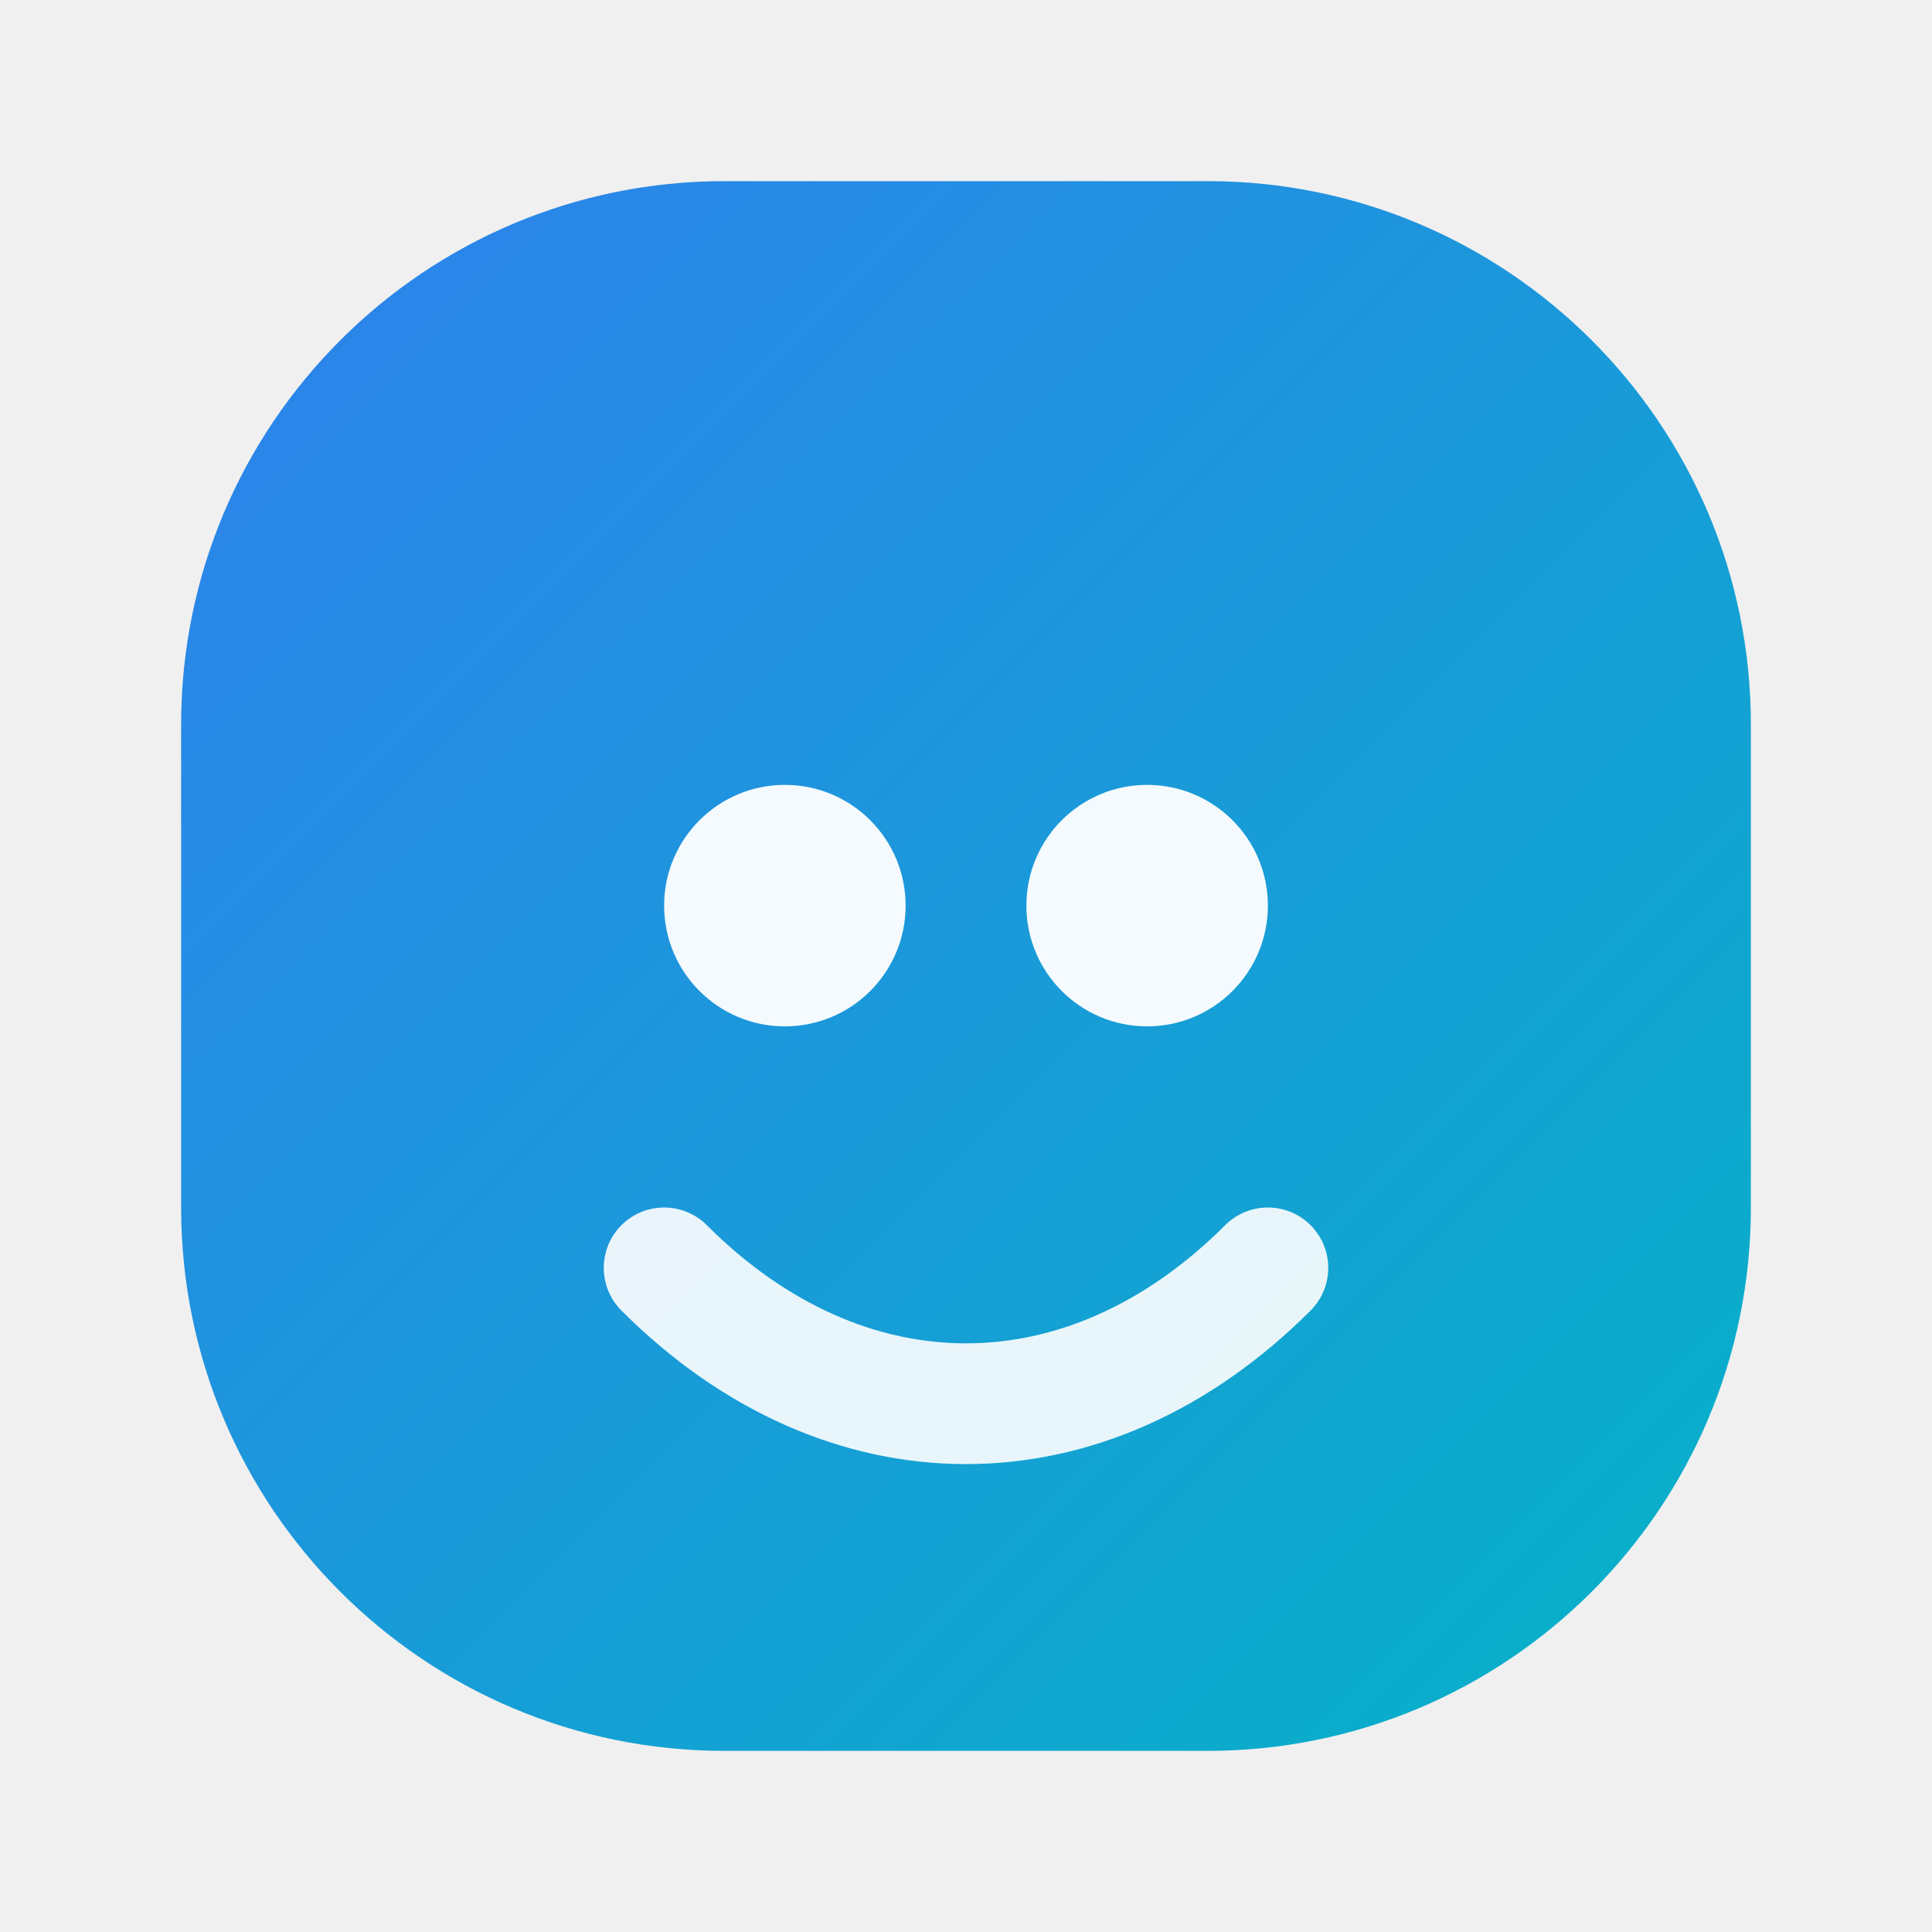
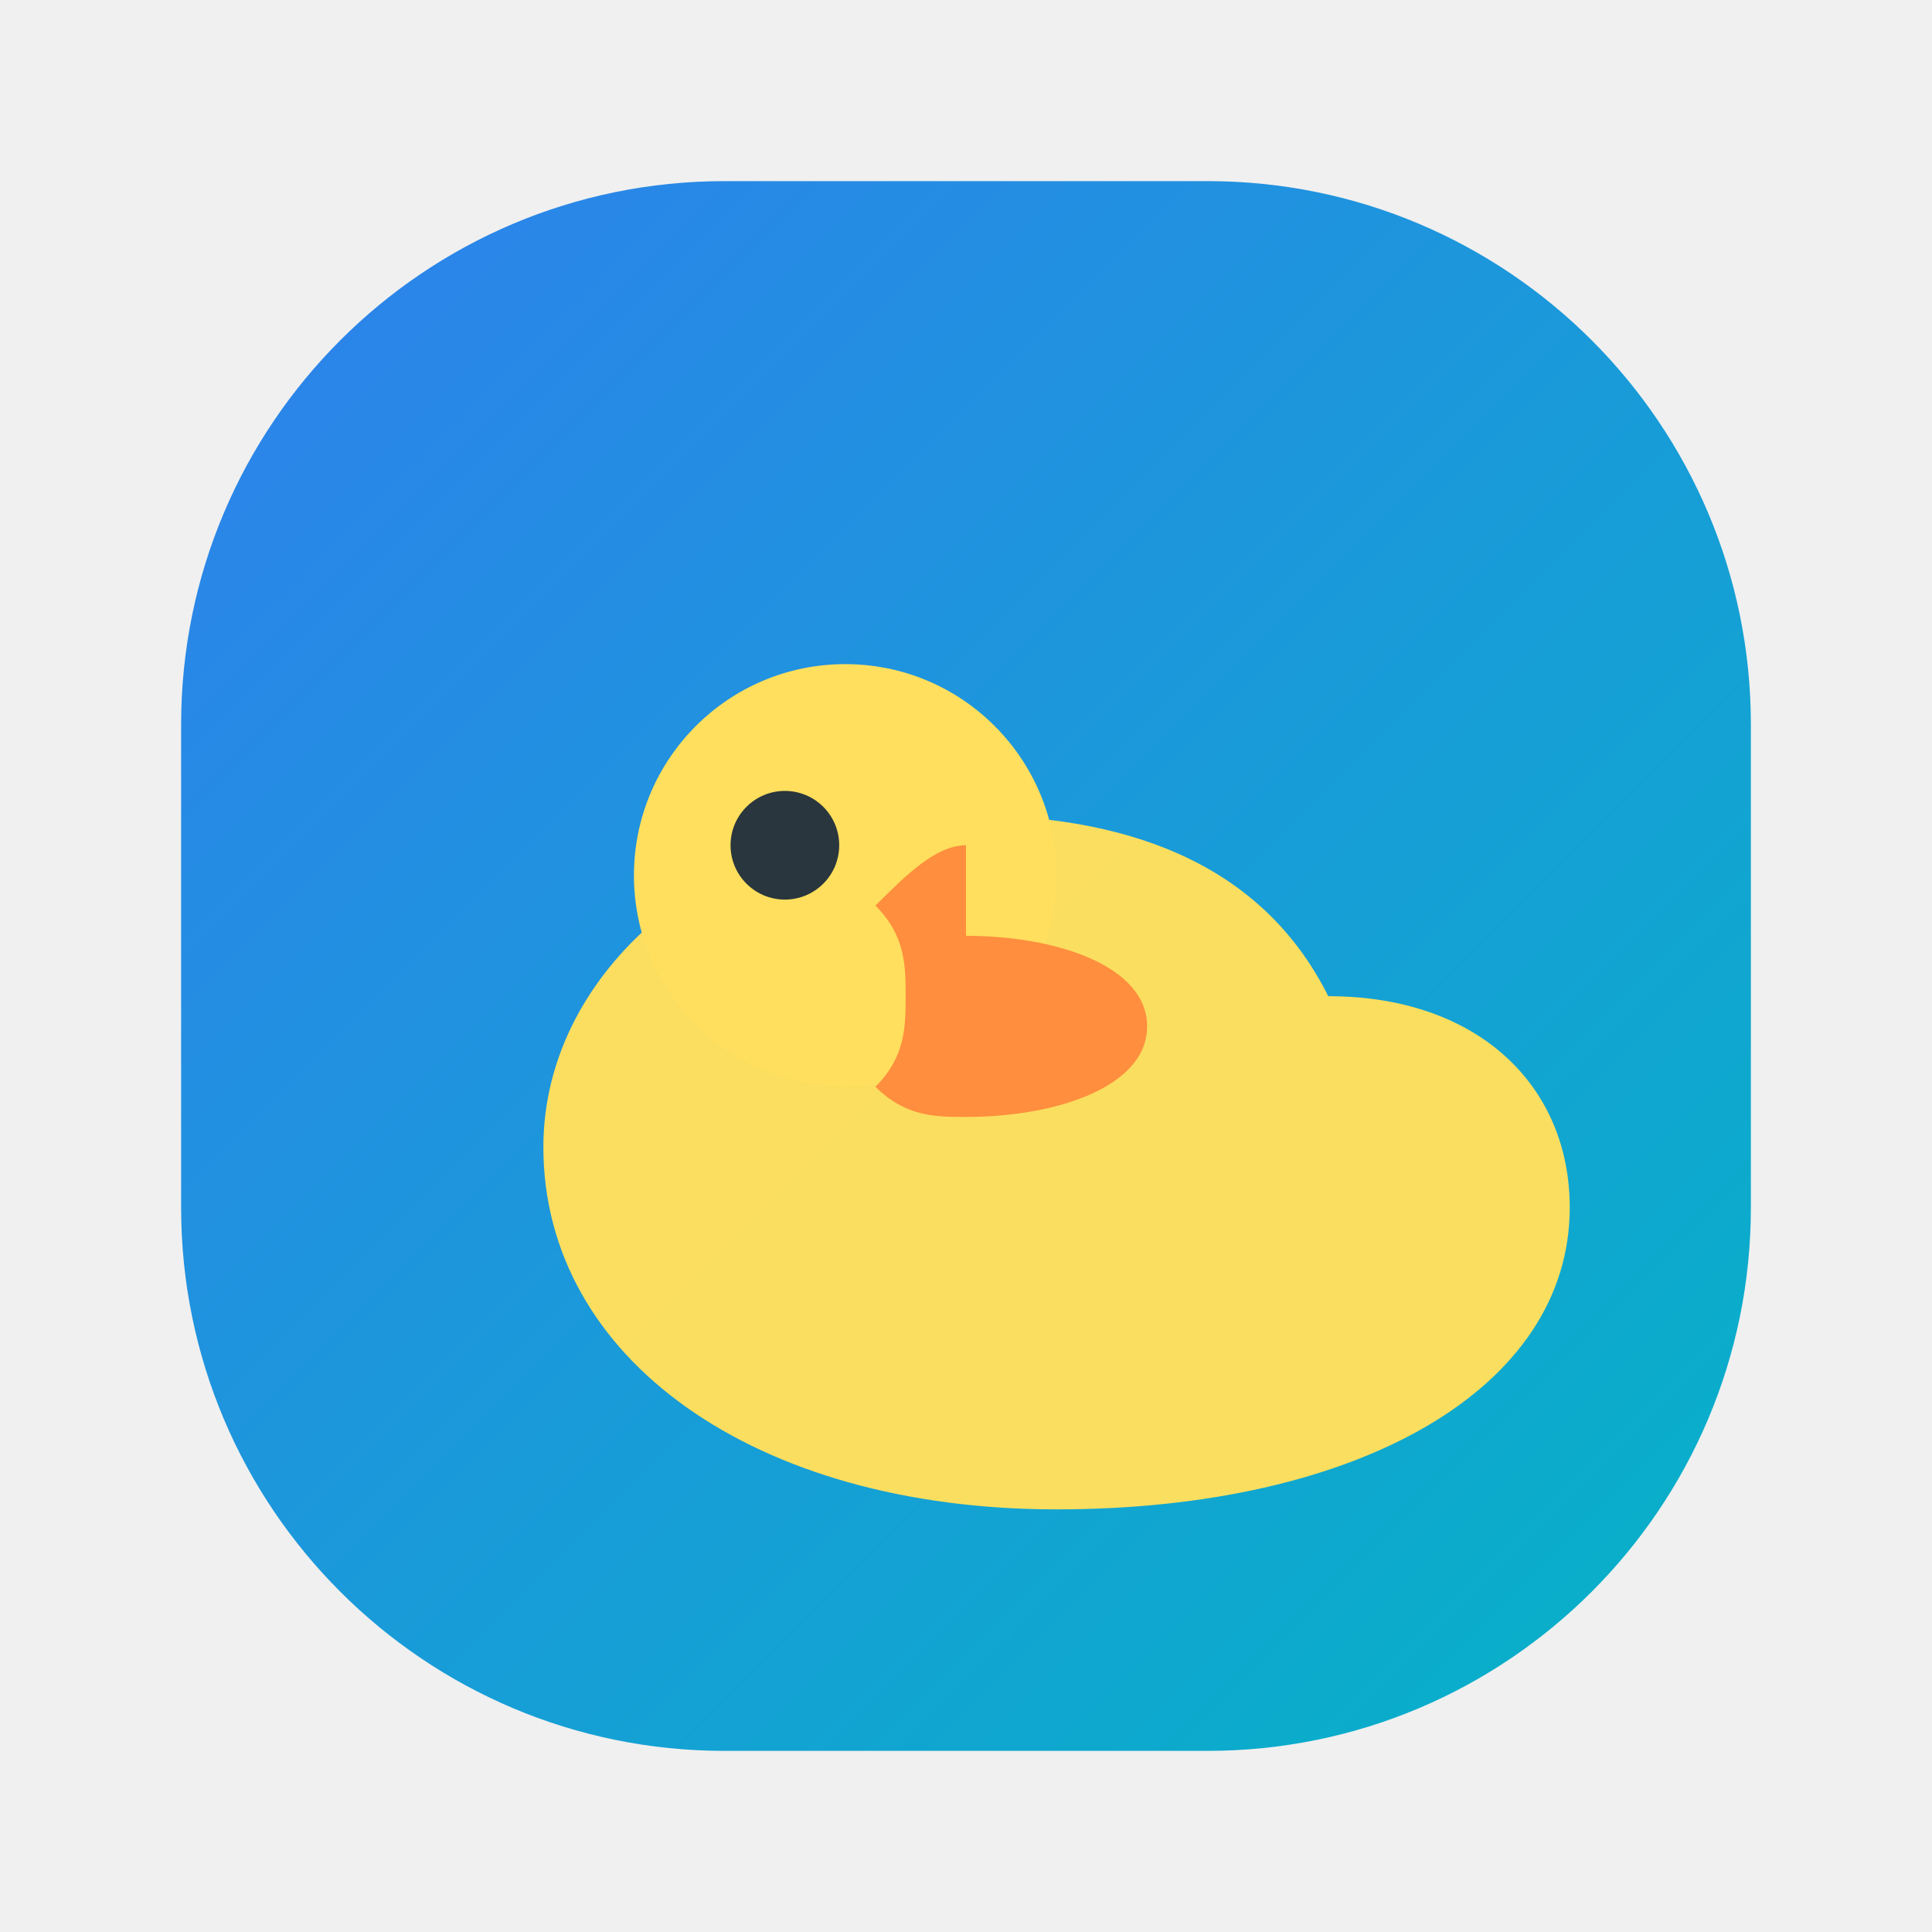
- <svg xmlns="http://www.w3.org/2000/svg" width="64" height="64" viewBox="0 0 64 64" role="img" aria-label="OctoFit">
+ <svg xmlns="http://www.w3.org/2000/svg" width="64" height="64" viewBox="0 0 64 64" role="img" aria-label="SepioFit">
  <defs>
    <linearGradient id="g" x1="0" y1="0" x2="1" y2="1">
      <stop offset="0" stop-color="#2f80ed" />
      <stop offset="1" stop-color="#05b3c6" />
    </linearGradient>
  </defs>
  <rect x="6" y="6" width="52" height="52" rx="18" fill="url(#g)" />
-   <circle cx="26" cy="30" r="4" fill="#fff" opacity="0.95" />
-   <circle cx="38" cy="30" r="4" fill="#fff" opacity="0.95" />
-   <path d="M22 42c6 6 14 6 20 0" fill="none" stroke="#fff" stroke-width="4" stroke-linecap="round" opacity="0.9" />
+   <path d="M18 38c0-6 6-11 14-11 6 0 10 2 12 6 5 0 8 3 8 7 0 6-7 10-17 10-10 0-17-5-17-12z" fill="#ffdf5d" opacity="0.98" />
+   <circle cx="28" cy="29" r="7" fill="#ffdf5d" />
+   <circle cx="26" cy="28" r="1.8" fill="#051937" opacity="0.85" />
+   <path d="M32 31c3 0 6 1 6 3s-3 3-6 3c-1 0-2 0-3-1 1-1 1-2 1-3s0-2-1-3c1-1 2-2 3-2z" fill="#ff8a3d" opacity="0.95" />
</svg>
